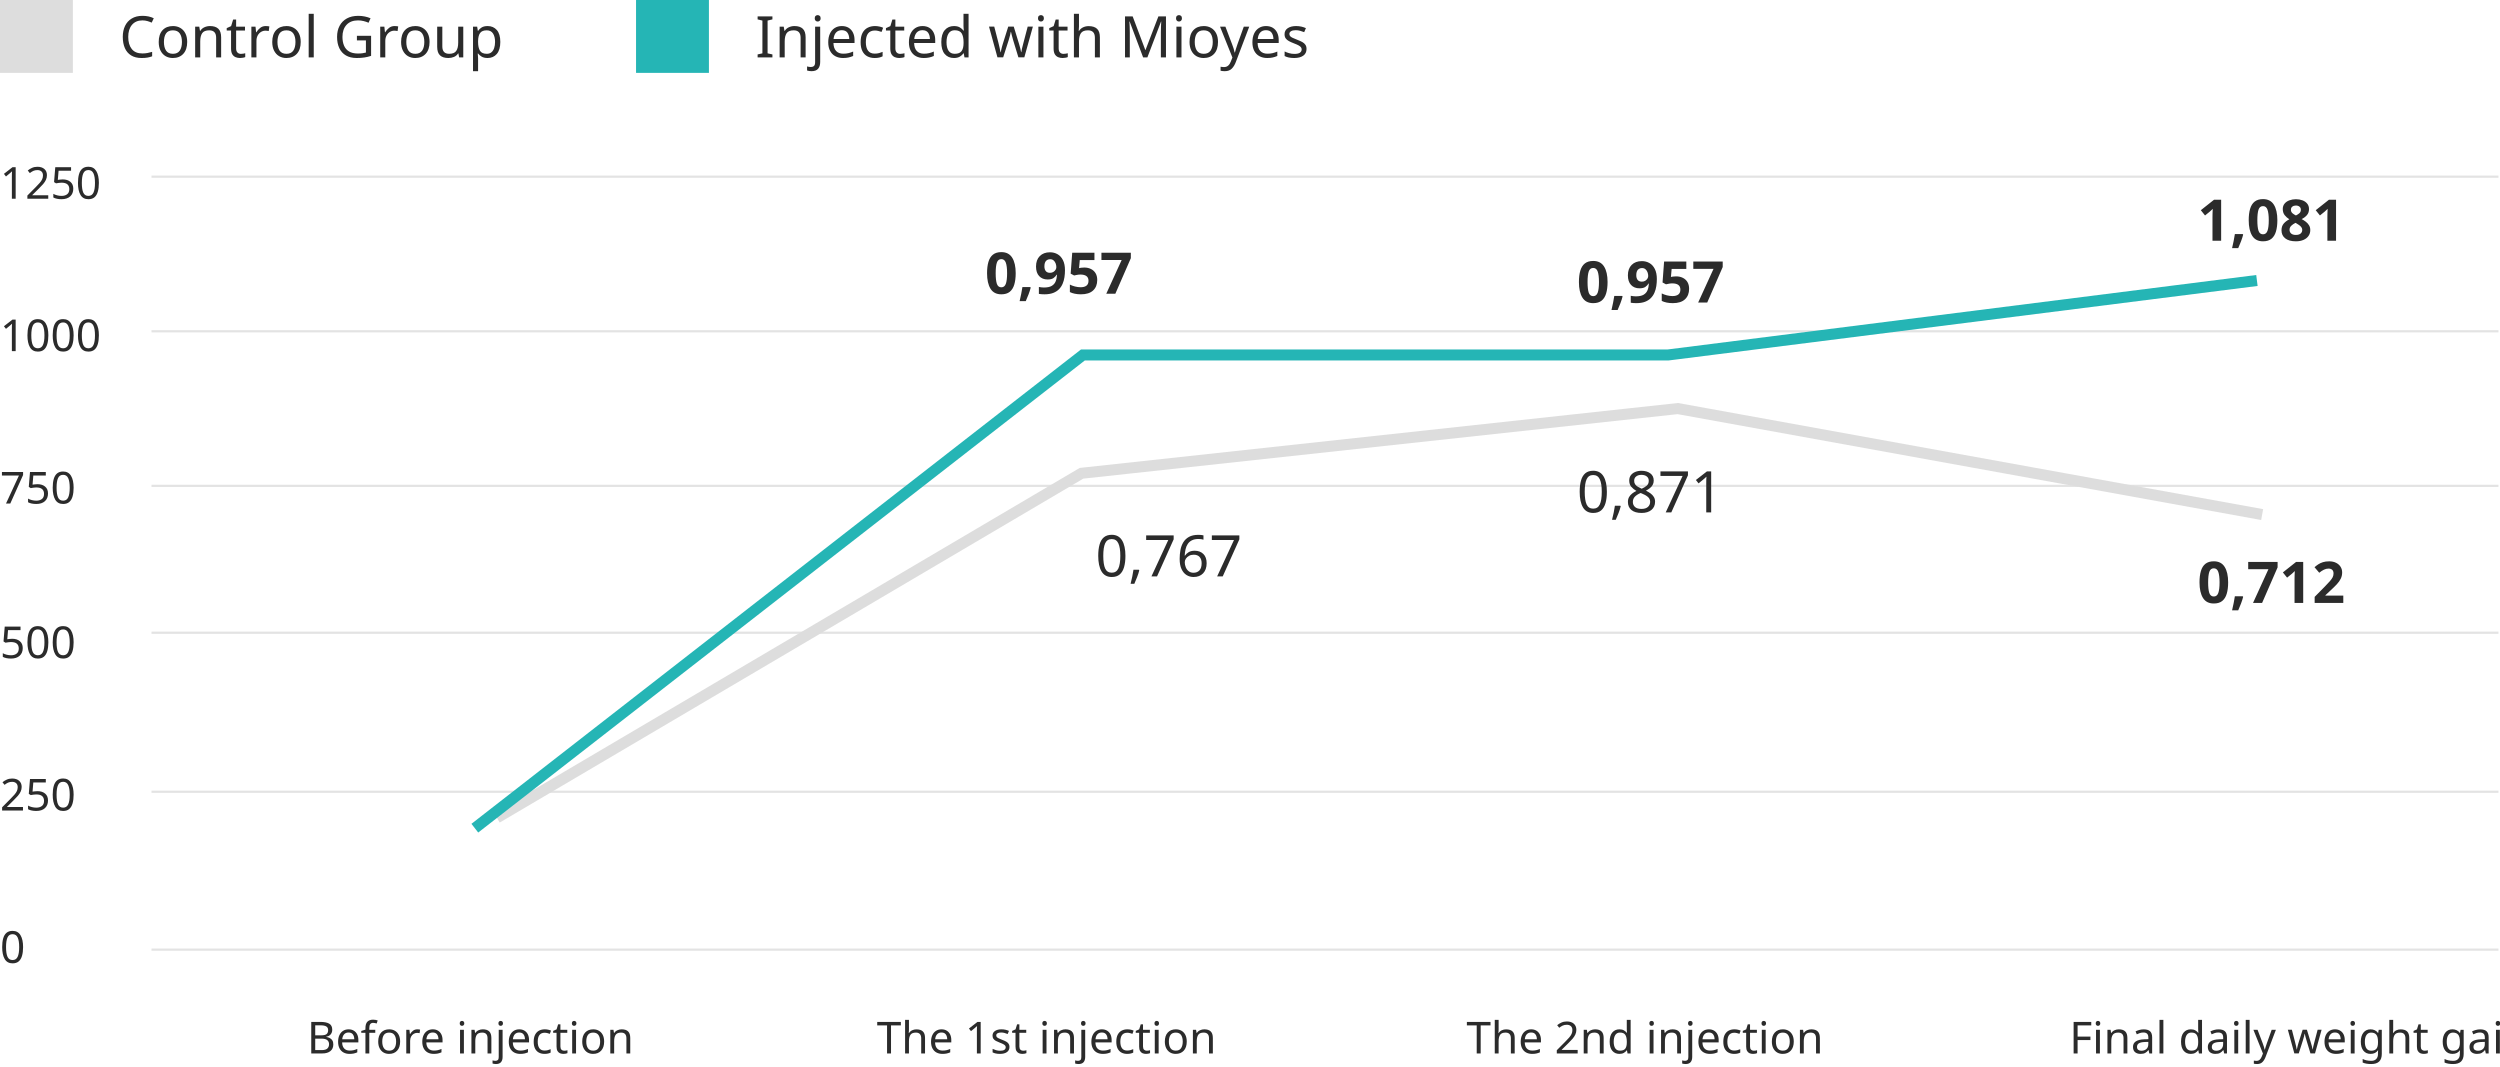
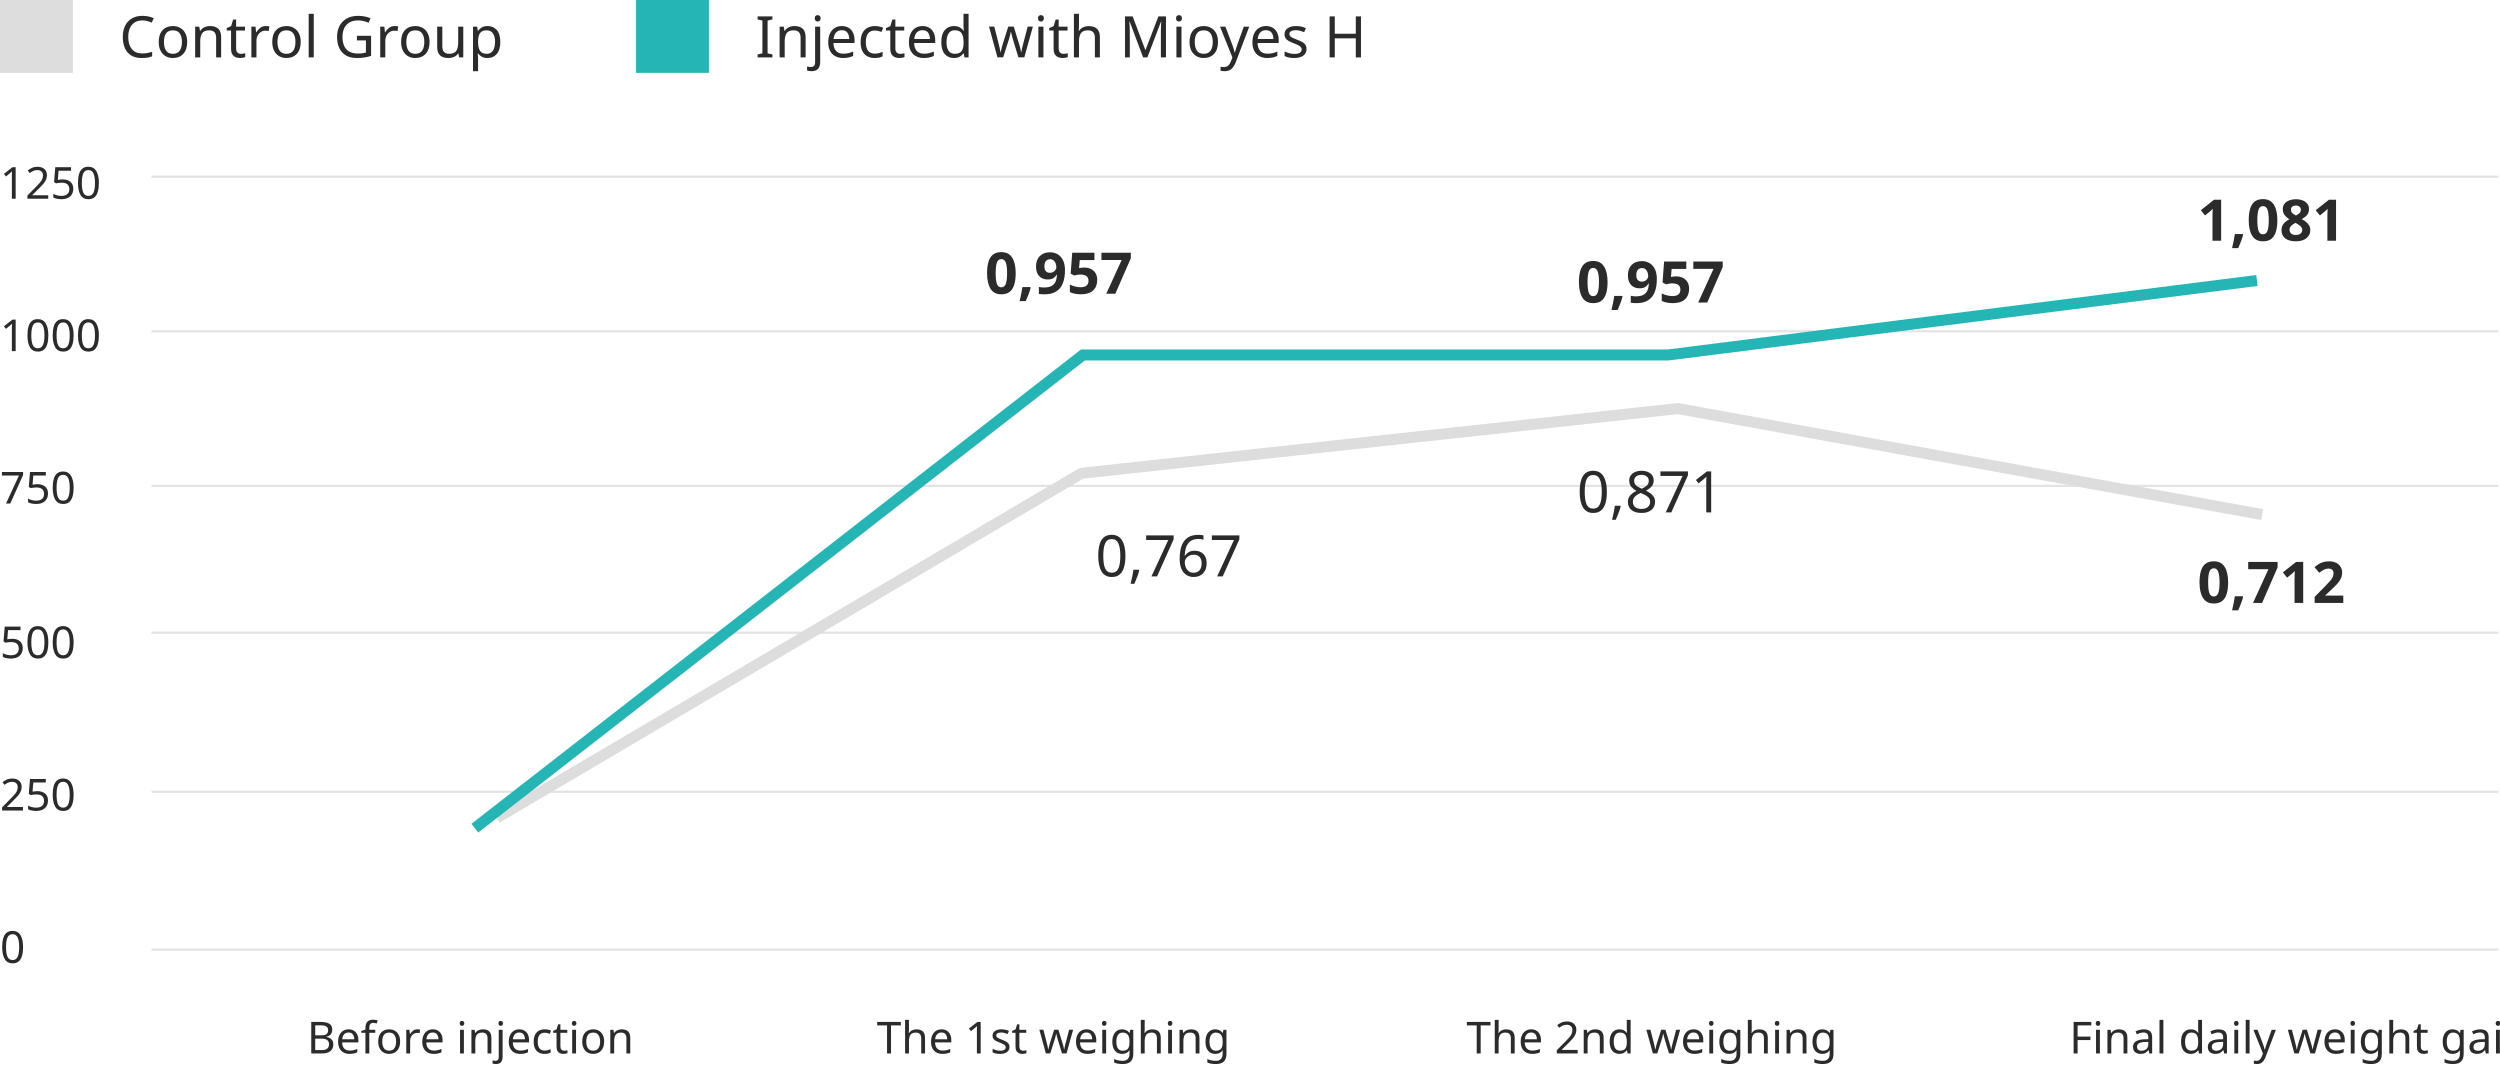
<svg xmlns="http://www.w3.org/2000/svg" width="1132" height="483" viewBox="0 0 1132 483">
  <g id="Сгруппировать_238" data-name="Сгруппировать 238" transform="translate(-389 -5280)">
    <text id="Control_Group" data-name="Control Group" transform="translate(443 5306)" fill="#2b2b2b" font-size="26" font-family="PTSans-Regular, PT Sans">
      <tspan x="0" y="0">Control Group</tspan>
    </text>
    <text id="Injected_with_Mioyes" data-name="Injected with Mioyes" transform="translate(731 5306)" fill="#2b2b2b" font-size="26" font-family="PTSans-Regular, PT Sans">
-       <tspan x="0" y="0">Injected with Mioyes</tspan>
+       <tspan x="0" y="0">Injected with Mioyes H</tspan>
    </text>
    <text id="_1250" data-name="1250" transform="translate(389 5370)" fill="#2b2b2b" font-size="20" font-family="PTSans-Regular, PT Sans">
      <tspan x="0" y="0">1250</tspan>
    </text>
    <text id="_1000" data-name="1000" transform="translate(389 5439)" fill="#2b2b2b" font-size="20" font-family="PTSans-Regular, PT Sans">
      <tspan x="0" y="0">1000</tspan>
    </text>
    <text id="_750" data-name="750" transform="translate(389 5508)" fill="#2b2b2b" font-size="20" font-family="PTSans-Regular, PT Sans">
      <tspan x="0" y="0">750</tspan>
    </text>
    <text id="_500" data-name="500" transform="translate(389 5578)" fill="#2b2b2b" font-size="20" font-family="PTSans-Regular, PT Sans">
      <tspan x="0" y="0">500</tspan>
    </text>
    <text id="_250" data-name="250" transform="translate(389 5647)" fill="#2b2b2b" font-size="20" font-family="PTSans-Regular, PT Sans">
      <tspan x="0" y="0">250</tspan>
    </text>
    <text id="_0" data-name="0" transform="translate(389 5716)" fill="#2b2b2b" font-size="20" font-family="PTSans-Regular, PT Sans">
      <tspan x="0" y="0">0</tspan>
    </text>
    <path id="Контур_112" data-name="Контур 112" d="M-473,8610H589.7" transform="translate(930.6 -3250)" fill="none" stroke="#e3e3e3" stroke-width="1" />
    <path id="Контур_113" data-name="Контур 113" d="M-473,8610H589.7" transform="translate(930.6 -3180)" fill="none" stroke="#e3e3e3" stroke-width="1" />
    <path id="Контур_114" data-name="Контур 114" d="M-473,8610H589.7" transform="translate(930.6 -3110)" fill="none" stroke="#e3e3e3" stroke-width="1" />
    <path id="Контур_115" data-name="Контур 115" d="M-473,8610H589.7" transform="translate(930.6 -3043.5)" fill="none" stroke="#e3e3e3" stroke-width="1" />
    <path id="Контур_116" data-name="Контур 116" d="M-473,8610H589.7" transform="translate(930.6 -2971.5)" fill="none" stroke="#e3e3e3" stroke-width="1" />
    <path id="Контур_117" data-name="Контур 117" d="M-473,8610H589.7" transform="translate(930.6 -2900)" fill="none" stroke="#e3e3e3" stroke-width="1" />
    <text id="Before_injection" data-name="Before injection" transform="translate(528 5757)" fill="#2b2b2b" font-size="20" font-family="PTSans-Regular, PT Sans">
      <tspan x="0" y="0">Before injection</tspan>
    </text>
    <text id="The_1st_injection" data-name="The 1st injection" transform="translate(786 5757)" fill="#2b2b2b" font-size="20" font-family="PTSans-Regular, PT Sans">
-       <tspan x="0" y="0">The 1st injection</tspan>
+       <tspan x="0" y="0">The 1st weighing</tspan>
    </text>
    <text id="The_2nd_injection" data-name="The 2nd injection" transform="translate(1053 5757)" fill="#2b2b2b" font-size="20" font-family="PTSans-Regular, PT Sans">
-       <tspan x="0" y="0">The 2nd injection</tspan>
+       <tspan x="0" y="0">The 2nd weighing</tspan>
    </text>
    <text id="Final_daily_weight_gain" data-name="Final daily weight gain" transform="translate(1326 5757)" fill="#2b2b2b" font-size="20" font-family="PTSans-Regular, PT Sans">
      <tspan x="0" y="0">Final daily weight gain</tspan>
    </text>
    <rect id="Прямоугольник_92" data-name="Прямоугольник 92" width="33" height="33" transform="translate(389 5280)" fill="#ddd" />
    <rect id="Прямоугольник_93" data-name="Прямоугольник 93" width="33" height="33" transform="translate(677 5280)" fill="#25b5b5" />
    <text id="_0_767" data-name="0,767" transform="translate(885 5541)" fill="#2b2b2b" font-size="26" font-family="PTSans-Regular, PT Sans">
      <tspan x="0" y="0">0,767</tspan>
    </text>
    <text id="_0_871" data-name="0,871" transform="translate(1103 5512)" fill="#2b2b2b" font-size="26" font-family="PTSans-Regular, PT Sans">
      <tspan x="0" y="0">0,871</tspan>
    </text>
    <text id="_0_957" data-name="0,957" transform="translate(835 5413)" fill="#2b2b2b" font-size="26" font-family="PTSans-Bold, PT Sans" font-weight="700">
      <tspan x="0" y="0">0,957</tspan>
    </text>
    <text id="_0_957-2" data-name="0,957" transform="translate(1103 5417)" fill="#2b2b2b" font-size="26" font-family="PTSans-Bold, PT Sans" font-weight="700">
      <tspan x="0" y="0">0,957</tspan>
    </text>
    <text id="_1_081" data-name="1,081" transform="translate(1384 5389)" fill="#2b2b2b" font-size="26" font-family="PTSans-Bold, PT Sans" font-weight="700">
      <tspan x="0" y="0">1,081</tspan>
    </text>
    <text id="_0_712" data-name="0,712" transform="translate(1384 5553)" fill="#2b2b2b" font-size="26" font-family="PTSans-Bold, PT Sans" font-weight="700">
      <tspan x="0" y="0">0,712</tspan>
    </text>
    <g id="Сгруппировать_237" data-name="Сгруппировать 237" transform="translate(0 -12)">
      <path id="Контур_119" data-name="Контур 119" d="M-248,9966.3l264.7-156,270-29.3,264.6,48" transform="translate(862 -4304)" fill="none" stroke="#ddd" stroke-width="5" />
      <path id="Контур_120" data-name="Контур 120" d="M-258,9969.733,17.333,9755.467H282.267l266.667-33.733" transform="translate(862 -4302.733)" fill="none" stroke="#25b5b5" stroke-width="5" />
    </g>
  </g>
</svg>
